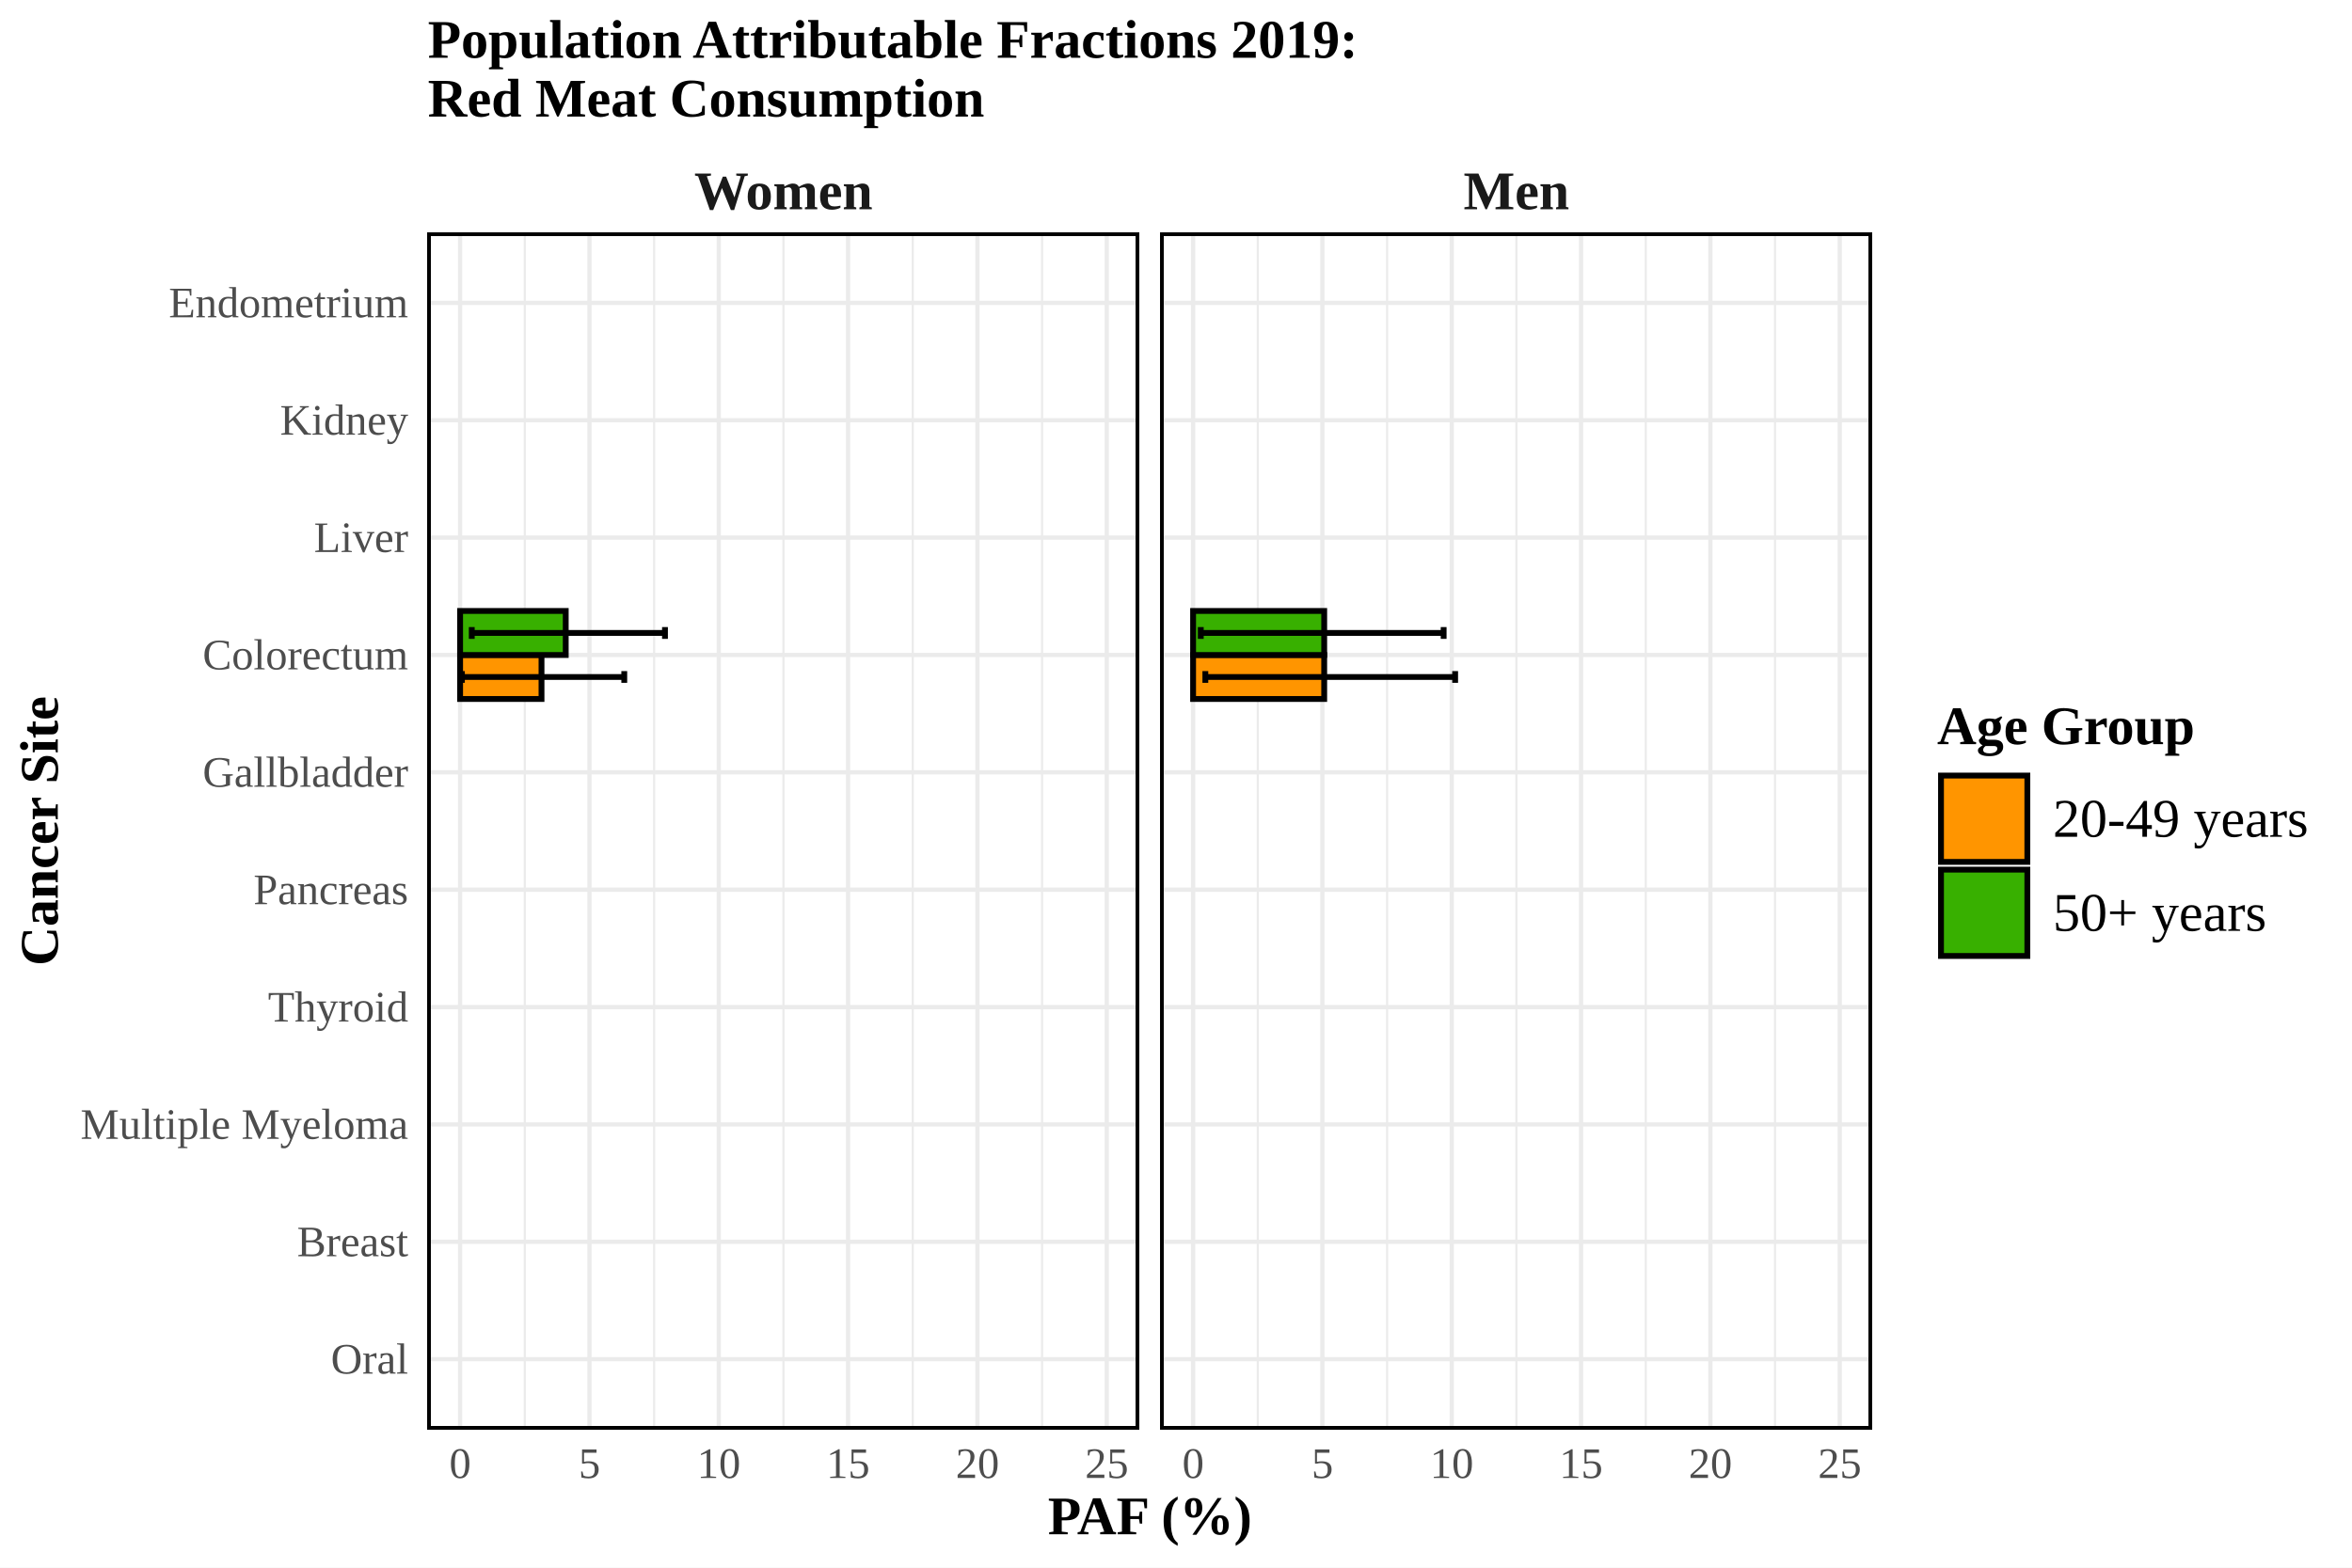
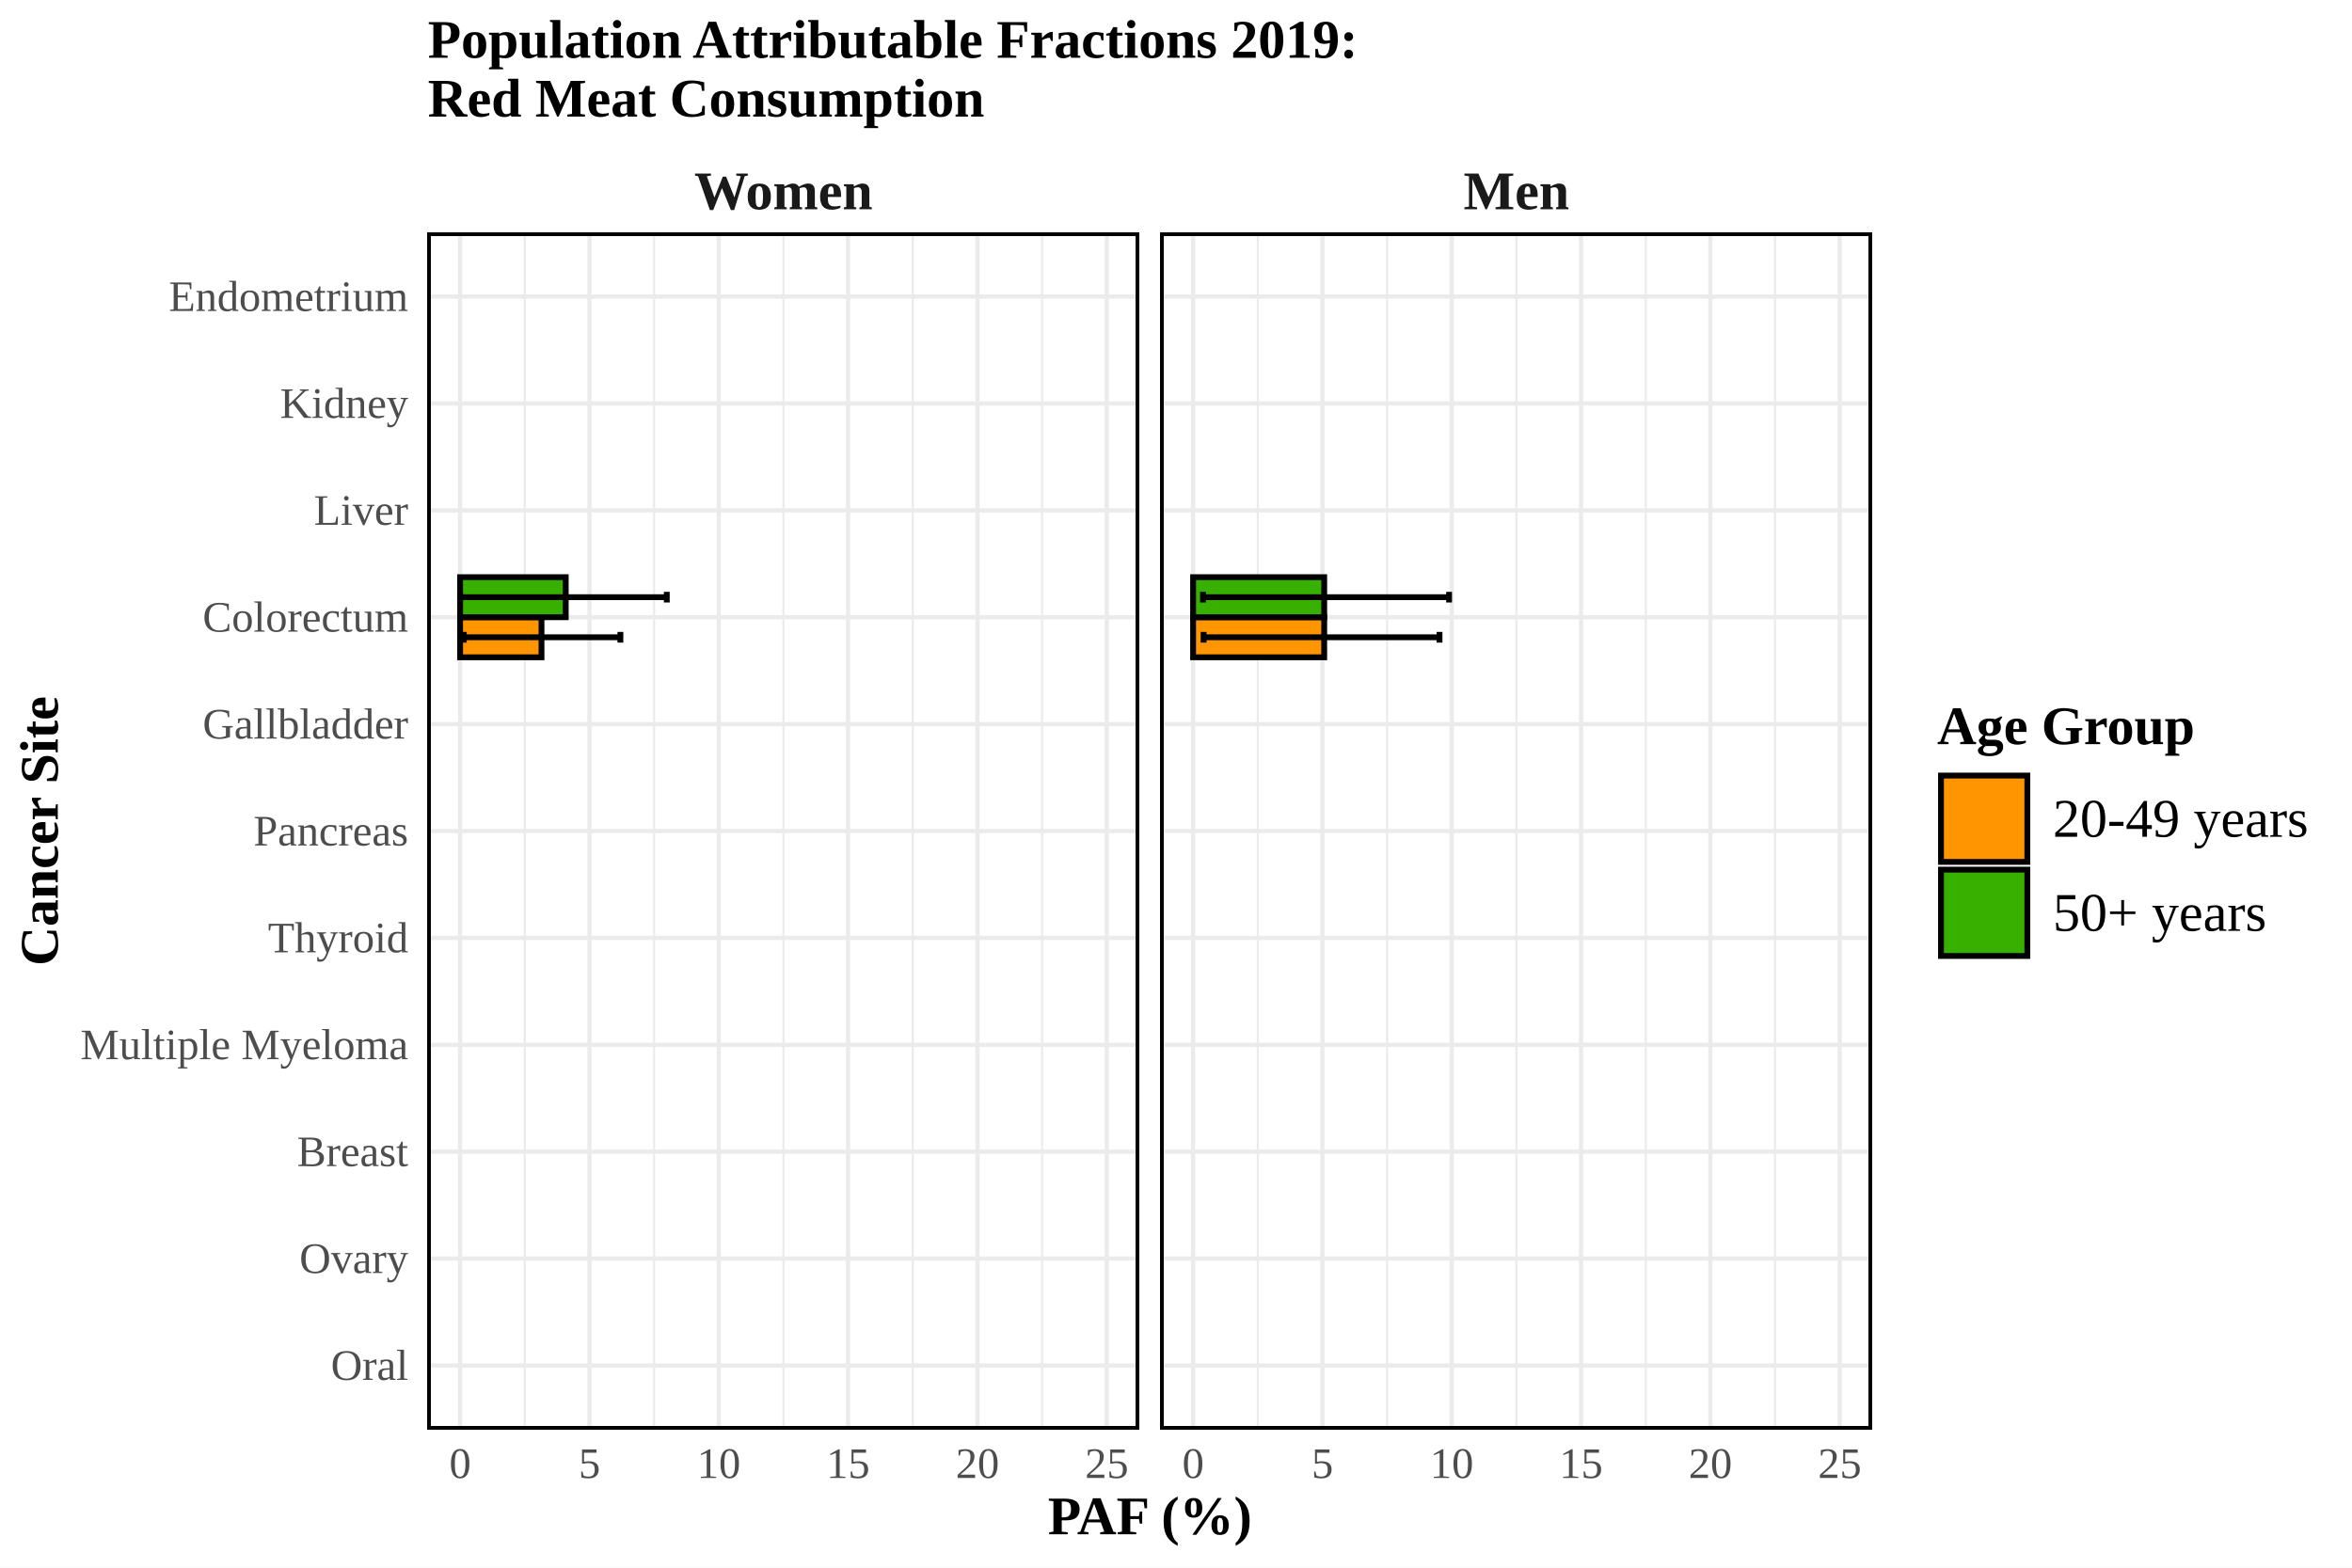
<svg xmlns="http://www.w3.org/2000/svg" class="svglite" width="432.00pt" height="288.00pt" viewBox="0 0 432.00 288.00">
  <defs>
    <style type="text/css">
    .svglite line, .svglite polyline, .svglite polygon, .svglite path, .svglite rect, .svglite circle {
      fill: none;
      stroke: #000000;
      stroke-linecap: round;
      stroke-linejoin: round;
      stroke-miterlimit: 10.00;
    }
    .svglite text {
      white-space: pre;
    }
  </style>
  </defs>
  <rect width="100%" height="100%" style="stroke: none; fill: #FFFFFF;" />
  <defs>
    <clipPath id="cpMC4wMHw0MzIuMDB8MC4wMHwyODguMDA=">
      <rect x="0.00" y="0.00" width="432.00" height="288.00" />
    </clipPath>
  </defs>
  <g clip-path="url(#cpMC4wMHw0MzIuMDB8MC4wMHwyODguMDA=)">
</g>
  <defs>
    <clipPath id="cpNzguNTh8MjA5LjIyfDQyLjcwfDI2Mi42Mw==">
      <rect x="78.58" y="42.70" width="130.64" height="219.93" />
    </clipPath>
  </defs>
  <g clip-path="url(#cpNzguNTh8MjA5LjIyfDQyLjcwfDI2Mi42Mw==)">
    <polyline points="96.39,262.63 96.39,42.70 " style="stroke-width: 0.39; stroke: #EBEBEB; stroke-linecap: butt;" />
    <polyline points="120.14,262.63 120.14,42.70 " style="stroke-width: 0.39; stroke: #EBEBEB; stroke-linecap: butt;" />
    <polyline points="143.90,262.63 143.90,42.70 " style="stroke-width: 0.39; stroke: #EBEBEB; stroke-linecap: butt;" />
    <polyline points="167.65,262.63 167.65,42.70 " style="stroke-width: 0.39; stroke: #EBEBEB; stroke-linecap: butt;" />
    <polyline points="191.40,262.63 191.40,42.70 " style="stroke-width: 0.39; stroke: #EBEBEB; stroke-linecap: butt;" />
-     <polyline points="78.58,249.69 209.22,249.69 " style="stroke-width: 0.78; stroke: #EBEBEB; stroke-linecap: butt;" />
-     <polyline points="78.58,228.13 209.22,228.13 " style="stroke-width: 0.78; stroke: #EBEBEB; stroke-linecap: butt;" />
-     <polyline points="78.58,206.57 209.22,206.57 " style="stroke-width: 0.78; stroke: #EBEBEB; stroke-linecap: butt;" />
-     <polyline points="78.58,185.01 209.22,185.01 " style="stroke-width: 0.78; stroke: #EBEBEB; stroke-linecap: butt;" />
-     <polyline points="78.58,163.45 209.22,163.45 " style="stroke-width: 0.78; stroke: #EBEBEB; stroke-linecap: butt;" />
-     <polyline points="78.58,141.88 209.22,141.88 " style="stroke-width: 0.78; stroke: #EBEBEB; stroke-linecap: butt;" />
-     <polyline points="78.58,120.32 209.22,120.32 " style="stroke-width: 0.78; stroke: #EBEBEB; stroke-linecap: butt;" />
-     <polyline points="78.58,98.76 209.22,98.76 " style="stroke-width: 0.78; stroke: #EBEBEB; stroke-linecap: butt;" />
-     <polyline points="78.58,77.20 209.22,77.20 " style="stroke-width: 0.78; stroke: #EBEBEB; stroke-linecap: butt;" />
-     <polyline points="78.58,55.64 209.22,55.64 " style="stroke-width: 0.78; stroke: #EBEBEB; stroke-linecap: butt;" />
+     <polyline points="78.58,250.85 209.22,250.85 " style="stroke-width: 0.78; stroke: #EBEBEB; stroke-linecap: butt;" />
+     <polyline points="78.58,231.21 209.22,231.21 " style="stroke-width: 0.78; stroke: #EBEBEB; stroke-linecap: butt;" />
+     <polyline points="78.58,211.58 209.22,211.58 " style="stroke-width: 0.78; stroke: #EBEBEB; stroke-linecap: butt;" />
+     <polyline points="78.58,191.94 209.22,191.94 " style="stroke-width: 0.78; stroke: #EBEBEB; stroke-linecap: butt;" />
+     <polyline points="78.58,172.30 209.22,172.30 " style="stroke-width: 0.78; stroke: #EBEBEB; stroke-linecap: butt;" />
+     <polyline points="78.58,152.67 209.22,152.67 " style="stroke-width: 0.78; stroke: #EBEBEB; stroke-linecap: butt;" />
+     <polyline points="78.58,133.03 209.22,133.03 " style="stroke-width: 0.78; stroke: #EBEBEB; stroke-linecap: butt;" />
+     <polyline points="78.58,113.39 209.22,113.39 " style="stroke-width: 0.78; stroke: #EBEBEB; stroke-linecap: butt;" />
+     <polyline points="78.58,93.76 209.22,93.76 " style="stroke-width: 0.78; stroke: #EBEBEB; stroke-linecap: butt;" />
+     <polyline points="78.58,74.12 209.22,74.12 " style="stroke-width: 0.78; stroke: #EBEBEB; stroke-linecap: butt;" />
+     <polyline points="78.58,54.48 209.22,54.48 " style="stroke-width: 0.78; stroke: #EBEBEB; stroke-linecap: butt;" />
    <polyline points="84.51,262.63 84.51,42.70 " style="stroke-width: 0.78; stroke: #EBEBEB; stroke-linecap: butt;" />
    <polyline points="108.27,262.63 108.27,42.70 " style="stroke-width: 0.78; stroke: #EBEBEB; stroke-linecap: butt;" />
    <polyline points="132.02,262.63 132.02,42.70 " style="stroke-width: 0.78; stroke: #EBEBEB; stroke-linecap: butt;" />
    <polyline points="155.77,262.63 155.77,42.70 " style="stroke-width: 0.78; stroke: #EBEBEB; stroke-linecap: butt;" />
    <polyline points="179.53,262.63 179.53,42.70 " style="stroke-width: 0.78; stroke: #EBEBEB; stroke-linecap: butt;" />
    <polyline points="203.28,262.63 203.28,42.70 " style="stroke-width: 0.78; stroke: #EBEBEB; stroke-linecap: butt;" />
-     <rect x="84.51" y="228.13" width="0.00" height="8.09" style="stroke-width: 1.07; stroke-linecap: butt; stroke-linejoin: miter; fill: #FF9500;" />
-     <rect x="84.51" y="220.05" width="0.00" height="8.09" style="stroke-width: 1.07; stroke-linecap: butt; stroke-linejoin: miter; fill: #38B000;" />
-     <rect x="84.51" y="120.32" width="14.95" height="8.09" style="stroke-width: 1.07; stroke-linecap: butt; stroke-linejoin: miter; fill: #FF9500;" />
-     <rect x="84.51" y="112.24" width="19.40" height="8.09" style="stroke-width: 1.07; stroke-linecap: butt; stroke-linejoin: miter; fill: #38B000;" />
-     <rect x="84.51" y="55.64" width="0.00" height="8.09" style="stroke-width: 1.07; stroke-linecap: butt; stroke-linejoin: miter; fill: #FF9500;" />
-     <rect x="84.51" y="47.55" width="0.00" height="8.09" style="stroke-width: 1.07; stroke-linecap: butt; stroke-linejoin: miter; fill: #38B000;" />
-     <rect x="84.51" y="141.88" width="0.00" height="8.09" style="stroke-width: 1.07; stroke-linecap: butt; stroke-linejoin: miter; fill: #FF9500;" />
-     <rect x="84.51" y="133.80" width="0.00" height="8.09" style="stroke-width: 1.07; stroke-linecap: butt; stroke-linejoin: miter; fill: #38B000;" />
-     <rect x="84.51" y="77.20" width="0.00" height="8.09" style="stroke-width: 1.07; stroke-linecap: butt; stroke-linejoin: miter; fill: #FF9500;" />
-     <rect x="84.51" y="69.11" width="0.00" height="8.09" style="stroke-width: 1.07; stroke-linecap: butt; stroke-linejoin: miter; fill: #38B000;" />
-     <rect x="84.51" y="98.76" width="0.00" height="8.09" style="stroke-width: 1.07; stroke-linecap: butt; stroke-linejoin: miter; fill: #FF9500;" />
-     <rect x="84.51" y="90.68" width="0.00" height="8.09" style="stroke-width: 1.07; stroke-linecap: butt; stroke-linejoin: miter; fill: #38B000;" />
-     <rect x="84.51" y="206.57" width="0.00" height="8.09" style="stroke-width: 1.07; stroke-linecap: butt; stroke-linejoin: miter; fill: #FF9500;" />
-     <rect x="84.51" y="198.49" width="0.00" height="8.09" style="stroke-width: 1.07; stroke-linecap: butt; stroke-linejoin: miter; fill: #38B000;" />
-     <rect x="84.51" y="249.69" width="0.00" height="8.09" style="stroke-width: 1.07; stroke-linecap: butt; stroke-linejoin: miter; fill: #FF9500;" />
-     <rect x="84.51" y="241.61" width="0.00" height="8.09" style="stroke-width: 1.07; stroke-linecap: butt; stroke-linejoin: miter; fill: #38B000;" />
-     <rect x="84.51" y="163.45" width="0.00" height="8.09" style="stroke-width: 1.07; stroke-linecap: butt; stroke-linejoin: miter; fill: #FF9500;" />
-     <rect x="84.51" y="155.36" width="0.00" height="8.09" style="stroke-width: 1.07; stroke-linecap: butt; stroke-linejoin: miter; fill: #38B000;" />
-     <rect x="84.51" y="185.01" width="0.00" height="8.09" style="stroke-width: 1.07; stroke-linecap: butt; stroke-linejoin: miter; fill: #FF9500;" />
-     <rect x="84.51" y="176.92" width="0.00" height="8.09" style="stroke-width: 1.07; stroke-linecap: butt; stroke-linejoin: miter; fill: #38B000;" />
-     <polyline points="114.66,125.44 114.66,123.29 " style="stroke-width: 1.07; stroke-linecap: butt;" />
-     <polyline points="114.66,124.37 84.84,124.37 " style="stroke-width: 1.07; stroke-linecap: butt;" />
-     <polyline points="84.84,125.44 84.84,123.29 " style="stroke-width: 1.07; stroke-linecap: butt;" />
-     <polyline points="122.14,117.36 122.14,115.20 " style="stroke-width: 1.07; stroke-linecap: butt;" />
-     <polyline points="122.14,116.28 86.65,116.28 " style="stroke-width: 1.07; stroke-linecap: butt;" />
-     <polyline points="86.65,117.36 86.65,115.20 " style="stroke-width: 1.07; stroke-linecap: butt;" />
+     <rect x="84.51" y="211.58" width="0.00" height="7.36" style="stroke-width: 1.07; stroke-linecap: butt; stroke-linejoin: miter; fill: #FF9500;" />
+     <rect x="84.51" y="204.21" width="0.00" height="7.36" style="stroke-width: 1.07; stroke-linecap: butt; stroke-linejoin: miter; fill: #38B000;" />
+     <rect x="84.51" y="113.39" width="14.95" height="7.36" style="stroke-width: 1.07; stroke-linecap: butt; stroke-linejoin: miter; fill: #FF9500;" />
+     <rect x="84.51" y="106.03" width="19.40" height="7.36" style="stroke-width: 1.07; stroke-linecap: butt; stroke-linejoin: miter; fill: #38B000;" />
+     <rect x="84.51" y="54.48" width="0.00" height="7.36" style="stroke-width: 1.07; stroke-linecap: butt; stroke-linejoin: miter; fill: #FF9500;" />
+     <rect x="84.51" y="47.12" width="0.00" height="7.36" style="stroke-width: 1.07; stroke-linecap: butt; stroke-linejoin: miter; fill: #38B000;" />
+     <rect x="84.51" y="133.03" width="0.00" height="7.36" style="stroke-width: 1.07; stroke-linecap: butt; stroke-linejoin: miter; fill: #FF9500;" />
+     <rect x="84.51" y="125.67" width="0.00" height="7.36" style="stroke-width: 1.07; stroke-linecap: butt; stroke-linejoin: miter; fill: #38B000;" />
+     <rect x="84.51" y="74.12" width="0.00" height="7.36" style="stroke-width: 1.07; stroke-linecap: butt; stroke-linejoin: miter; fill: #FF9500;" />
+     <rect x="84.51" y="66.75" width="0.00" height="7.36" style="stroke-width: 1.07; stroke-linecap: butt; stroke-linejoin: miter; fill: #38B000;" />
+     <rect x="84.51" y="93.76" width="0.00" height="7.36" style="stroke-width: 1.07; stroke-linecap: butt; stroke-linejoin: miter; fill: #FF9500;" />
+     <rect x="84.51" y="86.39" width="0.00" height="7.36" style="stroke-width: 1.07; stroke-linecap: butt; stroke-linejoin: miter; fill: #38B000;" />
+     <rect x="84.51" y="191.94" width="0.00" height="7.36" style="stroke-width: 1.07; stroke-linecap: butt; stroke-linejoin: miter; fill: #FF9500;" />
+     <rect x="84.51" y="184.58" width="0.00" height="7.36" style="stroke-width: 1.07; stroke-linecap: butt; stroke-linejoin: miter; fill: #38B000;" />
+     <rect x="84.51" y="250.85" width="0.00" height="7.36" style="stroke-width: 1.07; stroke-linecap: butt; stroke-linejoin: miter; fill: #FF9500;" />
+     <rect x="84.51" y="243.49" width="0.00" height="7.36" style="stroke-width: 1.07; stroke-linecap: butt; stroke-linejoin: miter; fill: #38B000;" />
+     <rect x="84.51" y="231.21" width="0.00" height="7.36" style="stroke-width: 1.07; stroke-linecap: butt; stroke-linejoin: miter; fill: #FF9500;" />
+     <rect x="84.51" y="223.85" width="0.00" height="7.36" style="stroke-width: 1.07; stroke-linecap: butt; stroke-linejoin: miter; fill: #38B000;" />
+     <rect x="84.51" y="152.67" width="0.00" height="7.36" style="stroke-width: 1.07; stroke-linecap: butt; stroke-linejoin: miter; fill: #FF9500;" />
+     <rect x="84.51" y="145.30" width="0.00" height="7.36" style="stroke-width: 1.07; stroke-linecap: butt; stroke-linejoin: miter; fill: #38B000;" />
+     <rect x="84.51" y="172.30" width="0.00" height="7.36" style="stroke-width: 1.07; stroke-linecap: butt; stroke-linejoin: miter; fill: #FF9500;" />
+     <rect x="84.51" y="164.94" width="0.00" height="7.36" style="stroke-width: 1.07; stroke-linecap: butt; stroke-linejoin: miter; fill: #38B000;" />
+     <polyline points="113.95,118.06 113.95,116.09 " style="stroke-width: 1.07; stroke-linecap: butt;" />
+     <polyline points="113.95,117.07 85.19,117.07 " style="stroke-width: 1.07; stroke-linecap: butt;" />
+     <polyline points="85.19,118.06 85.19,116.09 " style="stroke-width: 1.07; stroke-linecap: butt;" />
+     <polyline points="122.47,110.69 122.47,108.73 " style="stroke-width: 1.07; stroke-linecap: butt;" />
+     <polyline points="122.47,109.71 84.51,109.71 " style="stroke-width: 1.07; stroke-linecap: butt;" />
+     <polyline points="84.51,110.69 84.51,108.73 " style="stroke-width: 1.07; stroke-linecap: butt;" />
+     <rect x="78.58" y="42.70" width="130.64" height="219.93" style="stroke-width: 1.07; stroke-linecap: butt; stroke-linejoin: miter;" />
+     <rect x="78.58" y="42.70" width="130.64" height="219.93" style="stroke-width: 1.07; stroke-linecap: butt; stroke-linejoin: miter;" />
    <rect x="78.58" y="42.70" width="130.64" height="219.93" style="stroke-width: 1.07; stroke-linecap: butt; stroke-linejoin: miter;" />
    <rect x="78.58" y="42.70" width="130.64" height="219.93" style="stroke-width: 1.07; stroke-linecap: butt; stroke-linejoin: miter;" />
    <rect x="78.58" y="42.70" width="130.64" height="219.93" style="stroke-width: 1.07; stroke-linecap: butt; stroke-linejoin: miter;" />
    <rect x="78.58" y="42.70" width="130.64" height="219.93" style="stroke-width: 1.07; stroke-linecap: butt; stroke-linejoin: miter;" />
    <rect x="78.58" y="42.70" width="130.64" height="219.93" style="stroke-width: 1.07; stroke-linecap: butt; stroke-linejoin: miter;" />
    <rect x="78.58" y="42.70" width="130.64" height="219.93" style="stroke-width: 1.07; stroke-linecap: butt; stroke-linejoin: miter;" />
    <rect x="78.58" y="42.70" width="130.64" height="219.93" style="stroke-width: 1.07; stroke-linecap: butt; stroke-linejoin: miter;" />
    <rect x="78.58" y="42.70" width="130.64" height="219.93" style="stroke-width: 1.07; stroke-linecap: butt; stroke-linejoin: miter;" />
    <rect x="78.58" y="42.70" width="130.64" height="219.93" style="stroke-width: 1.07; stroke-linecap: butt; stroke-linejoin: miter;" />
    <rect x="78.58" y="42.70" width="130.64" height="219.93" style="stroke-width: 1.07; stroke-linecap: butt; stroke-linejoin: miter;" />
    <rect x="78.58" y="42.70" width="130.64" height="219.93" style="stroke-width: 1.07; stroke-linecap: butt; stroke-linejoin: miter;" />
    <rect x="78.58" y="42.70" width="130.64" height="219.93" style="stroke-width: 1.07; stroke-linecap: butt; stroke-linejoin: miter;" />
    <rect x="78.58" y="42.70" width="130.64" height="219.93" style="stroke-width: 1.07; stroke-linecap: butt; stroke-linejoin: miter;" />
    <rect x="78.58" y="42.70" width="130.64" height="219.93" style="stroke-width: 1.07; stroke-linecap: butt; stroke-linejoin: miter;" />
    <rect x="78.58" y="42.70" width="130.64" height="219.93" style="stroke-width: 1.07; stroke-linecap: butt; stroke-linejoin: miter;" />
    <rect x="78.58" y="42.70" width="130.64" height="219.93" style="stroke-width: 1.07; stroke-linecap: butt; stroke-linejoin: miter;" />
    <rect x="78.58" y="42.70" width="130.64" height="219.93" style="stroke-width: 1.07; stroke-linecap: butt; stroke-linejoin: miter;" />
    <rect x="78.58" y="42.70" width="130.64" height="219.93" style="stroke-width: 1.07; stroke-linecap: butt; stroke-linejoin: miter;" />
    <rect x="78.58" y="42.70" width="130.64" height="219.93" style="stroke-width: 1.07; stroke-linecap: butt; stroke-linejoin: miter;" />
    <rect x="78.58" y="42.70" width="130.64" height="219.93" style="stroke-width: 1.07; stroke-linecap: butt; stroke-linejoin: miter;" />
  </g>
  <g clip-path="url(#cpMC4wMHw0MzIuMDB8MC4wMHwyODguMDA=)">
</g>
  <defs>
    <clipPath id="cpMjEzLjIwfDM0My44NHw0Mi43MHwyNjIuNjM=">
      <rect x="213.20" y="42.70" width="130.64" height="219.93" />
    </clipPath>
  </defs>
  <g clip-path="url(#cpMjEzLjIwfDM0My44NHw0Mi43MHwyNjIuNjM=)">
    <polyline points="231.02,262.63 231.02,42.70 " style="stroke-width: 0.39; stroke: #EBEBEB; stroke-linecap: butt;" />
    <polyline points="254.77,262.63 254.77,42.70 " style="stroke-width: 0.39; stroke: #EBEBEB; stroke-linecap: butt;" />
    <polyline points="278.52,262.63 278.52,42.70 " style="stroke-width: 0.39; stroke: #EBEBEB; stroke-linecap: butt;" />
    <polyline points="302.28,262.63 302.28,42.70 " style="stroke-width: 0.39; stroke: #EBEBEB; stroke-linecap: butt;" />
    <polyline points="326.03,262.63 326.03,42.70 " style="stroke-width: 0.39; stroke: #EBEBEB; stroke-linecap: butt;" />
-     <polyline points="213.20,249.69 343.84,249.69 " style="stroke-width: 0.78; stroke: #EBEBEB; stroke-linecap: butt;" />
-     <polyline points="213.20,228.13 343.84,228.13 " style="stroke-width: 0.78; stroke: #EBEBEB; stroke-linecap: butt;" />
-     <polyline points="213.20,206.57 343.84,206.57 " style="stroke-width: 0.78; stroke: #EBEBEB; stroke-linecap: butt;" />
-     <polyline points="213.20,185.01 343.84,185.01 " style="stroke-width: 0.78; stroke: #EBEBEB; stroke-linecap: butt;" />
-     <polyline points="213.20,163.45 343.84,163.45 " style="stroke-width: 0.78; stroke: #EBEBEB; stroke-linecap: butt;" />
-     <polyline points="213.20,141.88 343.84,141.88 " style="stroke-width: 0.78; stroke: #EBEBEB; stroke-linecap: butt;" />
-     <polyline points="213.20,120.32 343.84,120.32 " style="stroke-width: 0.78; stroke: #EBEBEB; stroke-linecap: butt;" />
-     <polyline points="213.20,98.76 343.84,98.76 " style="stroke-width: 0.78; stroke: #EBEBEB; stroke-linecap: butt;" />
-     <polyline points="213.20,77.20 343.84,77.20 " style="stroke-width: 0.78; stroke: #EBEBEB; stroke-linecap: butt;" />
-     <polyline points="213.20,55.64 343.84,55.64 " style="stroke-width: 0.78; stroke: #EBEBEB; stroke-linecap: butt;" />
+     <polyline points="213.20,250.85 343.84,250.85 " style="stroke-width: 0.78; stroke: #EBEBEB; stroke-linecap: butt;" />
+     <polyline points="213.20,231.21 343.84,231.21 " style="stroke-width: 0.78; stroke: #EBEBEB; stroke-linecap: butt;" />
+     <polyline points="213.20,211.58 343.84,211.58 " style="stroke-width: 0.78; stroke: #EBEBEB; stroke-linecap: butt;" />
+     <polyline points="213.20,191.94 343.84,191.94 " style="stroke-width: 0.78; stroke: #EBEBEB; stroke-linecap: butt;" />
+     <polyline points="213.20,172.30 343.84,172.30 " style="stroke-width: 0.78; stroke: #EBEBEB; stroke-linecap: butt;" />
+     <polyline points="213.20,152.67 343.84,152.67 " style="stroke-width: 0.78; stroke: #EBEBEB; stroke-linecap: butt;" />
+     <polyline points="213.20,133.03 343.84,133.03 " style="stroke-width: 0.78; stroke: #EBEBEB; stroke-linecap: butt;" />
+     <polyline points="213.20,113.39 343.84,113.39 " style="stroke-width: 0.78; stroke: #EBEBEB; stroke-linecap: butt;" />
+     <polyline points="213.20,93.76 343.84,93.76 " style="stroke-width: 0.78; stroke: #EBEBEB; stroke-linecap: butt;" />
+     <polyline points="213.20,74.12 343.84,74.12 " style="stroke-width: 0.78; stroke: #EBEBEB; stroke-linecap: butt;" />
+     <polyline points="213.20,54.48 343.84,54.48 " style="stroke-width: 0.78; stroke: #EBEBEB; stroke-linecap: butt;" />
    <polyline points="219.14,262.63 219.14,42.70 " style="stroke-width: 0.78; stroke: #EBEBEB; stroke-linecap: butt;" />
    <polyline points="242.89,262.63 242.89,42.70 " style="stroke-width: 0.78; stroke: #EBEBEB; stroke-linecap: butt;" />
    <polyline points="266.65,262.63 266.65,42.70 " style="stroke-width: 0.78; stroke: #EBEBEB; stroke-linecap: butt;" />
    <polyline points="290.40,262.63 290.40,42.70 " style="stroke-width: 0.78; stroke: #EBEBEB; stroke-linecap: butt;" />
    <polyline points="314.15,262.63 314.15,42.70 " style="stroke-width: 0.78; stroke: #EBEBEB; stroke-linecap: butt;" />
    <polyline points="337.91,262.63 337.91,42.70 " style="stroke-width: 0.78; stroke: #EBEBEB; stroke-linecap: butt;" />
-     <rect x="219.14" y="228.13" width="0.00" height="8.09" style="stroke-width: 1.07; stroke-linecap: butt; stroke-linejoin: miter; fill: #FF9500;" />
-     <rect x="219.14" y="220.05" width="0.00" height="8.09" style="stroke-width: 1.07; stroke-linecap: butt; stroke-linejoin: miter; fill: #38B000;" />
-     <rect x="219.14" y="120.32" width="24.08" height="8.09" style="stroke-width: 1.07; stroke-linecap: butt; stroke-linejoin: miter; fill: #FF9500;" />
-     <rect x="219.14" y="112.24" width="24.08" height="8.09" style="stroke-width: 1.07; stroke-linecap: butt; stroke-linejoin: miter; fill: #38B000;" />
-     <rect x="219.14" y="55.64" width="0.00" height="8.09" style="stroke-width: 1.07; stroke-linecap: butt; stroke-linejoin: miter; fill: #FF9500;" />
-     <rect x="219.14" y="47.55" width="0.00" height="8.09" style="stroke-width: 1.07; stroke-linecap: butt; stroke-linejoin: miter; fill: #38B000;" />
-     <rect x="219.14" y="141.88" width="0.00" height="8.09" style="stroke-width: 1.07; stroke-linecap: butt; stroke-linejoin: miter; fill: #FF9500;" />
-     <rect x="219.14" y="133.80" width="0.00" height="8.09" style="stroke-width: 1.07; stroke-linecap: butt; stroke-linejoin: miter; fill: #38B000;" />
-     <rect x="219.14" y="77.20" width="0.00" height="8.09" style="stroke-width: 1.07; stroke-linecap: butt; stroke-linejoin: miter; fill: #FF9500;" />
-     <rect x="219.14" y="69.11" width="0.00" height="8.09" style="stroke-width: 1.07; stroke-linecap: butt; stroke-linejoin: miter; fill: #38B000;" />
-     <rect x="219.14" y="98.76" width="0.00" height="8.09" style="stroke-width: 1.07; stroke-linecap: butt; stroke-linejoin: miter; fill: #FF9500;" />
-     <rect x="219.14" y="90.68" width="0.00" height="8.09" style="stroke-width: 1.07; stroke-linecap: butt; stroke-linejoin: miter; fill: #38B000;" />
-     <rect x="219.14" y="206.57" width="0.00" height="8.09" style="stroke-width: 1.07; stroke-linecap: butt; stroke-linejoin: miter; fill: #FF9500;" />
-     <rect x="219.14" y="198.49" width="0.00" height="8.09" style="stroke-width: 1.07; stroke-linecap: butt; stroke-linejoin: miter; fill: #38B000;" />
-     <rect x="219.14" y="249.69" width="0.00" height="8.09" style="stroke-width: 1.07; stroke-linecap: butt; stroke-linejoin: miter; fill: #FF9500;" />
-     <rect x="219.14" y="241.61" width="0.00" height="8.09" style="stroke-width: 1.07; stroke-linecap: butt; stroke-linejoin: miter; fill: #38B000;" />
-     <rect x="219.14" y="163.45" width="0.00" height="8.09" style="stroke-width: 1.07; stroke-linecap: butt; stroke-linejoin: miter; fill: #FF9500;" />
-     <rect x="219.14" y="155.36" width="0.00" height="8.09" style="stroke-width: 1.07; stroke-linecap: butt; stroke-linejoin: miter; fill: #38B000;" />
-     <rect x="219.14" y="185.01" width="0.00" height="8.09" style="stroke-width: 1.07; stroke-linecap: butt; stroke-linejoin: miter; fill: #FF9500;" />
-     <rect x="219.14" y="176.92" width="0.00" height="8.09" style="stroke-width: 1.07; stroke-linecap: butt; stroke-linejoin: miter; fill: #38B000;" />
-     <polyline points="267.27,125.44 267.27,123.29 " style="stroke-width: 1.07; stroke-linecap: butt;" />
-     <polyline points="267.27,124.37 221.39,124.37 " style="stroke-width: 1.07; stroke-linecap: butt;" />
-     <polyline points="221.39,125.44 221.39,123.29 " style="stroke-width: 1.07; stroke-linecap: butt;" />
-     <polyline points="265.16,117.36 265.16,115.20 " style="stroke-width: 1.07; stroke-linecap: butt;" />
-     <polyline points="265.16,116.28 220.55,116.28 " style="stroke-width: 1.07; stroke-linecap: butt;" />
-     <polyline points="220.55,117.36 220.55,115.20 " style="stroke-width: 1.07; stroke-linecap: butt;" />
+     <rect x="219.14" y="211.58" width="0.00" height="7.36" style="stroke-width: 1.07; stroke-linecap: butt; stroke-linejoin: miter; fill: #FF9500;" />
+     <rect x="219.14" y="204.21" width="0.00" height="7.36" style="stroke-width: 1.07; stroke-linecap: butt; stroke-linejoin: miter; fill: #38B000;" />
+     <rect x="219.14" y="113.39" width="24.08" height="7.36" style="stroke-width: 1.07; stroke-linecap: butt; stroke-linejoin: miter; fill: #FF9500;" />
+     <rect x="219.14" y="106.03" width="24.08" height="7.36" style="stroke-width: 1.07; stroke-linecap: butt; stroke-linejoin: miter; fill: #38B000;" />
+     <rect x="219.14" y="54.48" width="0.00" height="7.36" style="stroke-width: 1.07; stroke-linecap: butt; stroke-linejoin: miter; fill: #FF9500;" />
+     <rect x="219.14" y="47.12" width="0.00" height="7.36" style="stroke-width: 1.07; stroke-linecap: butt; stroke-linejoin: miter; fill: #38B000;" />
+     <rect x="219.14" y="133.03" width="0.00" height="7.36" style="stroke-width: 1.07; stroke-linecap: butt; stroke-linejoin: miter; fill: #FF9500;" />
+     <rect x="219.14" y="125.67" width="0.00" height="7.36" style="stroke-width: 1.07; stroke-linecap: butt; stroke-linejoin: miter; fill: #38B000;" />
+     <rect x="219.14" y="74.12" width="0.00" height="7.36" style="stroke-width: 1.07; stroke-linecap: butt; stroke-linejoin: miter; fill: #FF9500;" />
+     <rect x="219.14" y="66.75" width="0.00" height="7.36" style="stroke-width: 1.07; stroke-linecap: butt; stroke-linejoin: miter; fill: #38B000;" />
+     <rect x="219.14" y="93.76" width="0.00" height="7.36" style="stroke-width: 1.07; stroke-linecap: butt; stroke-linejoin: miter; fill: #FF9500;" />
+     <rect x="219.14" y="86.39" width="0.00" height="7.36" style="stroke-width: 1.07; stroke-linecap: butt; stroke-linejoin: miter; fill: #38B000;" />
+     <rect x="219.14" y="191.94" width="0.00" height="7.36" style="stroke-width: 1.07; stroke-linecap: butt; stroke-linejoin: miter; fill: #FF9500;" />
+     <rect x="219.14" y="184.58" width="0.00" height="7.36" style="stroke-width: 1.07; stroke-linecap: butt; stroke-linejoin: miter; fill: #38B000;" />
+     <rect x="219.14" y="250.85" width="0.00" height="7.36" style="stroke-width: 1.07; stroke-linecap: butt; stroke-linejoin: miter; fill: #FF9500;" />
+     <rect x="219.14" y="243.49" width="0.00" height="7.36" style="stroke-width: 1.07; stroke-linecap: butt; stroke-linejoin: miter; fill: #38B000;" />
+     <rect x="219.14" y="231.21" width="0.00" height="7.36" style="stroke-width: 1.07; stroke-linecap: butt; stroke-linejoin: miter; fill: #FF9500;" />
+     <rect x="219.14" y="223.85" width="0.00" height="7.36" style="stroke-width: 1.07; stroke-linecap: butt; stroke-linejoin: miter; fill: #38B000;" />
+     <rect x="219.14" y="152.67" width="0.00" height="7.36" style="stroke-width: 1.07; stroke-linecap: butt; stroke-linejoin: miter; fill: #FF9500;" />
+     <rect x="219.14" y="145.30" width="0.00" height="7.36" style="stroke-width: 1.07; stroke-linecap: butt; stroke-linejoin: miter; fill: #38B000;" />
+     <rect x="219.14" y="172.30" width="0.00" height="7.36" style="stroke-width: 1.07; stroke-linecap: butt; stroke-linejoin: miter; fill: #FF9500;" />
+     <rect x="219.14" y="164.94" width="0.00" height="7.36" style="stroke-width: 1.07; stroke-linecap: butt; stroke-linejoin: miter; fill: #38B000;" />
+     <polyline points="264.40,118.06 264.40,116.09 " style="stroke-width: 1.07; stroke-linecap: butt;" />
+     <polyline points="264.40,117.07 221.07,117.07 " style="stroke-width: 1.07; stroke-linecap: butt;" />
+     <polyline points="221.07,118.06 221.07,116.09 " style="stroke-width: 1.07; stroke-linecap: butt;" />
+     <polyline points="266.16,110.69 266.16,108.73 " style="stroke-width: 1.07; stroke-linecap: butt;" />
+     <polyline points="266.16,109.71 220.96,109.71 " style="stroke-width: 1.07; stroke-linecap: butt;" />
+     <polyline points="220.96,110.69 220.96,108.73 " style="stroke-width: 1.07; stroke-linecap: butt;" />
+     <rect x="213.20" y="42.70" width="130.64" height="219.93" style="stroke-width: 1.07; stroke-linecap: butt; stroke-linejoin: miter;" />
+     <rect x="213.20" y="42.70" width="130.64" height="219.93" style="stroke-width: 1.07; stroke-linecap: butt; stroke-linejoin: miter;" />
    <rect x="213.20" y="42.70" width="130.64" height="219.93" style="stroke-width: 1.07; stroke-linecap: butt; stroke-linejoin: miter;" />
    <rect x="213.20" y="42.70" width="130.64" height="219.93" style="stroke-width: 1.07; stroke-linecap: butt; stroke-linejoin: miter;" />
    <rect x="213.20" y="42.70" width="130.64" height="219.93" style="stroke-width: 1.07; stroke-linecap: butt; stroke-linejoin: miter;" />
    <rect x="213.20" y="42.70" width="130.64" height="219.93" style="stroke-width: 1.07; stroke-linecap: butt; stroke-linejoin: miter;" />
    <rect x="213.20" y="42.70" width="130.64" height="219.93" style="stroke-width: 1.07; stroke-linecap: butt; stroke-linejoin: miter;" />
    <rect x="213.20" y="42.70" width="130.64" height="219.93" style="stroke-width: 1.07; stroke-linecap: butt; stroke-linejoin: miter;" />
    <rect x="213.20" y="42.70" width="130.64" height="219.93" style="stroke-width: 1.07; stroke-linecap: butt; stroke-linejoin: miter;" />
    <rect x="213.20" y="42.70" width="130.64" height="219.93" style="stroke-width: 1.07; stroke-linecap: butt; stroke-linejoin: miter;" />
    <rect x="213.20" y="42.70" width="130.64" height="219.93" style="stroke-width: 1.07; stroke-linecap: butt; stroke-linejoin: miter;" />
    <rect x="213.20" y="42.70" width="130.64" height="219.93" style="stroke-width: 1.07; stroke-linecap: butt; stroke-linejoin: miter;" />
    <rect x="213.20" y="42.70" width="130.64" height="219.93" style="stroke-width: 1.07; stroke-linecap: butt; stroke-linejoin: miter;" />
    <rect x="213.20" y="42.70" width="130.64" height="219.93" style="stroke-width: 1.07; stroke-linecap: butt; stroke-linejoin: miter;" />
    <rect x="213.20" y="42.70" width="130.64" height="219.93" style="stroke-width: 1.07; stroke-linecap: butt; stroke-linejoin: miter;" />
    <rect x="213.20" y="42.70" width="130.64" height="219.93" style="stroke-width: 1.07; stroke-linecap: butt; stroke-linejoin: miter;" />
    <rect x="213.20" y="42.70" width="130.64" height="219.93" style="stroke-width: 1.07; stroke-linecap: butt; stroke-linejoin: miter;" />
    <rect x="213.20" y="42.70" width="130.64" height="219.93" style="stroke-width: 1.07; stroke-linecap: butt; stroke-linejoin: miter;" />
    <rect x="213.20" y="42.70" width="130.64" height="219.93" style="stroke-width: 1.07; stroke-linecap: butt; stroke-linejoin: miter;" />
    <rect x="213.20" y="42.70" width="130.64" height="219.93" style="stroke-width: 1.07; stroke-linecap: butt; stroke-linejoin: miter;" />
    <rect x="213.20" y="42.70" width="130.64" height="219.93" style="stroke-width: 1.07; stroke-linecap: butt; stroke-linejoin: miter;" />
    <rect x="213.20" y="42.70" width="130.64" height="219.93" style="stroke-width: 1.07; stroke-linecap: butt; stroke-linejoin: miter;" />
  </g>
  <g clip-path="url(#cpMC4wMHw0MzIuMDB8MC4wMHwyODguMDA=)">
</g>
  <defs>
    <clipPath id="cpNzguNTh8MjA5LjIyfDI3LjU1fDQyLjcw">
      <rect x="78.58" y="27.55" width="130.64" height="15.15" />
    </clipPath>
  </defs>
  <g clip-path="url(#cpNzguNTh8MjA5LjIyfDI3LjU1fDQyLjcw)">
    <text x="143.90" y="38.44" text-anchor="middle" style="font-size: 10.00px; font-weight: bold;fill: #1A1A1A; font-family: &quot;Times New Roman&quot;;" textLength="32.79px" lengthAdjust="spacingAndGlyphs">Women</text>
  </g>
  <g clip-path="url(#cpMC4wMHw0MzIuMDB8MC4wMHwyODguMDA=)">
</g>
  <defs>
    <clipPath id="cpMjEzLjIwfDM0My44NHwyNy41NXw0Mi43MA==">
      <rect x="213.20" y="27.55" width="130.64" height="15.15" />
    </clipPath>
  </defs>
  <g clip-path="url(#cpMjEzLjIwfDM0My44NHwyNy41NXw0Mi43MA==)">
    <text x="278.52" y="38.44" text-anchor="middle" style="font-size: 10.00px; font-weight: bold;fill: #1A1A1A; font-family: &quot;Times New Roman&quot;;" textLength="19.45px" lengthAdjust="spacingAndGlyphs">Men</text>
  </g>
  <g clip-path="url(#cpMC4wMHw0MzIuMDB8MC4wMHwyODguMDA=)">
    <text x="84.51" y="271.52" text-anchor="middle" style="font-size: 8.00px;fill: #4D4D4D; font-family: &quot;Times New Roman&quot;;" textLength="4.00px" lengthAdjust="spacingAndGlyphs">0</text>
    <text x="108.27" y="271.52" text-anchor="middle" style="font-size: 8.00px;fill: #4D4D4D; font-family: &quot;Times New Roman&quot;;" textLength="4.00px" lengthAdjust="spacingAndGlyphs">5</text>
    <text x="132.02" y="271.52" text-anchor="middle" style="font-size: 8.00px;fill: #4D4D4D; font-family: &quot;Times New Roman&quot;;" textLength="8.01px" lengthAdjust="spacingAndGlyphs">10</text>
    <text x="155.77" y="271.52" text-anchor="middle" style="font-size: 8.00px;fill: #4D4D4D; font-family: &quot;Times New Roman&quot;;" textLength="8.01px" lengthAdjust="spacingAndGlyphs">15</text>
    <text x="179.53" y="271.52" text-anchor="middle" style="font-size: 8.00px;fill: #4D4D4D; font-family: &quot;Times New Roman&quot;;" textLength="8.01px" lengthAdjust="spacingAndGlyphs">20</text>
    <text x="203.28" y="271.52" text-anchor="middle" style="font-size: 8.00px;fill: #4D4D4D; font-family: &quot;Times New Roman&quot;;" textLength="8.01px" lengthAdjust="spacingAndGlyphs">25</text>
    <text x="219.14" y="271.52" text-anchor="middle" style="font-size: 8.00px;fill: #4D4D4D; font-family: &quot;Times New Roman&quot;;" textLength="4.00px" lengthAdjust="spacingAndGlyphs">0</text>
    <text x="242.89" y="271.52" text-anchor="middle" style="font-size: 8.00px;fill: #4D4D4D; font-family: &quot;Times New Roman&quot;;" textLength="4.00px" lengthAdjust="spacingAndGlyphs">5</text>
    <text x="266.65" y="271.52" text-anchor="middle" style="font-size: 8.00px;fill: #4D4D4D; font-family: &quot;Times New Roman&quot;;" textLength="8.01px" lengthAdjust="spacingAndGlyphs">10</text>
    <text x="290.40" y="271.52" text-anchor="middle" style="font-size: 8.00px;fill: #4D4D4D; font-family: &quot;Times New Roman&quot;;" textLength="8.01px" lengthAdjust="spacingAndGlyphs">15</text>
    <text x="314.15" y="271.52" text-anchor="middle" style="font-size: 8.00px;fill: #4D4D4D; font-family: &quot;Times New Roman&quot;;" textLength="8.01px" lengthAdjust="spacingAndGlyphs">20</text>
    <text x="337.91" y="271.52" text-anchor="middle" style="font-size: 8.00px;fill: #4D4D4D; font-family: &quot;Times New Roman&quot;;" textLength="8.01px" lengthAdjust="spacingAndGlyphs">25</text>
-     <text x="74.99" y="252.34" text-anchor="end" style="font-size: 8.00px;fill: #4D4D4D; font-family: &quot;Times New Roman&quot;;" textLength="14.21px" lengthAdjust="spacingAndGlyphs">Oral</text>
-     <text x="74.99" y="230.78" text-anchor="end" style="font-size: 8.00px;fill: #4D4D4D; font-family: &quot;Times New Roman&quot;;" textLength="20.43px" lengthAdjust="spacingAndGlyphs">Breast</text>
-     <text x="74.99" y="209.22" text-anchor="end" style="font-size: 8.00px;fill: #4D4D4D; font-family: &quot;Times New Roman&quot;;" textLength="60.24px" lengthAdjust="spacingAndGlyphs">Multiple Myeloma</text>
-     <text x="74.99" y="187.66" text-anchor="end" style="font-size: 8.00px;fill: #4D4D4D; font-family: &quot;Times New Roman&quot;;" textLength="25.79px" lengthAdjust="spacingAndGlyphs">Thyroid</text>
-     <text x="74.99" y="166.10" text-anchor="end" style="font-size: 8.00px;fill: #4D4D4D; font-family: &quot;Times New Roman&quot;;" textLength="28.43px" lengthAdjust="spacingAndGlyphs">Pancreas</text>
-     <text x="74.99" y="144.53" text-anchor="end" style="font-size: 8.00px;fill: #4D4D4D; font-family: &quot;Times New Roman&quot;;" textLength="37.77px" lengthAdjust="spacingAndGlyphs">Gallbladder</text>
-     <text x="74.99" y="122.97" text-anchor="end" style="font-size: 8.00px;fill: #4D4D4D; font-family: &quot;Times New Roman&quot;;" textLength="37.78px" lengthAdjust="spacingAndGlyphs">Colorectum</text>
-     <text x="74.99" y="101.41" text-anchor="end" style="font-size: 8.00px;fill: #4D4D4D; font-family: &quot;Times New Roman&quot;;" textLength="17.33px" lengthAdjust="spacingAndGlyphs">Liver</text>
-     <text x="74.99" y="79.85" text-anchor="end" style="font-size: 8.00px;fill: #4D4D4D; font-family: &quot;Times New Roman&quot;;" textLength="23.56px" lengthAdjust="spacingAndGlyphs">Kidney</text>
-     <text x="74.99" y="58.29" text-anchor="end" style="font-size: 8.00px;fill: #4D4D4D; font-family: &quot;Times New Roman&quot;;" textLength="44.01px" lengthAdjust="spacingAndGlyphs">Endometrium</text>
+     <text x="74.99" y="253.50" text-anchor="end" style="font-size: 8.00px;fill: #4D4D4D; font-family: &quot;Times New Roman&quot;;" textLength="14.21px" lengthAdjust="spacingAndGlyphs">Oral</text>
+     <text x="74.99" y="233.86" text-anchor="end" style="font-size: 8.00px;fill: #4D4D4D; font-family: &quot;Times New Roman&quot;;" textLength="19.99px" lengthAdjust="spacingAndGlyphs">Ovary</text>
+     <text x="74.99" y="214.23" text-anchor="end" style="font-size: 8.00px;fill: #4D4D4D; font-family: &quot;Times New Roman&quot;;" textLength="20.43px" lengthAdjust="spacingAndGlyphs">Breast</text>
+     <text x="74.99" y="194.59" text-anchor="end" style="font-size: 8.00px;fill: #4D4D4D; font-family: &quot;Times New Roman&quot;;" textLength="60.24px" lengthAdjust="spacingAndGlyphs">Multiple Myeloma</text>
+     <text x="74.99" y="174.95" text-anchor="end" style="font-size: 8.00px;fill: #4D4D4D; font-family: &quot;Times New Roman&quot;;" textLength="25.79px" lengthAdjust="spacingAndGlyphs">Thyroid</text>
+     <text x="74.99" y="155.32" text-anchor="end" style="font-size: 8.00px;fill: #4D4D4D; font-family: &quot;Times New Roman&quot;;" textLength="28.43px" lengthAdjust="spacingAndGlyphs">Pancreas</text>
+     <text x="74.99" y="135.68" text-anchor="end" style="font-size: 8.00px;fill: #4D4D4D; font-family: &quot;Times New Roman&quot;;" textLength="37.77px" lengthAdjust="spacingAndGlyphs">Gallbladder</text>
+     <text x="74.99" y="116.04" text-anchor="end" style="font-size: 8.00px;fill: #4D4D4D; font-family: &quot;Times New Roman&quot;;" textLength="37.78px" lengthAdjust="spacingAndGlyphs">Colorectum</text>
+     <text x="74.99" y="96.41" text-anchor="end" style="font-size: 8.00px;fill: #4D4D4D; font-family: &quot;Times New Roman&quot;;" textLength="17.33px" lengthAdjust="spacingAndGlyphs">Liver</text>
+     <text x="74.99" y="76.77" text-anchor="end" style="font-size: 8.00px;fill: #4D4D4D; font-family: &quot;Times New Roman&quot;;" textLength="23.56px" lengthAdjust="spacingAndGlyphs">Kidney</text>
+     <text x="74.99" y="57.13" text-anchor="end" style="font-size: 8.00px;fill: #4D4D4D; font-family: &quot;Times New Roman&quot;;" textLength="44.01px" lengthAdjust="spacingAndGlyphs">Endometrium</text>
    <text x="211.21" y="281.86" text-anchor="middle" style="font-size: 10.00px; font-weight: bold; font-family: &quot;Times New Roman&quot;;" textLength="37.48px" lengthAdjust="spacingAndGlyphs">PAF (%)</text>
    <text transform="translate(10.61,152.67) rotate(-90)" text-anchor="middle" style="font-size: 10.00px; font-weight: bold; font-family: &quot;Times New Roman&quot;;" textLength="49.56px" lengthAdjust="spacingAndGlyphs">Cancer Site</text>
    <text x="355.80" y="136.71" style="font-size: 10.00px; font-weight: bold; font-family: &quot;Times New Roman&quot;;" textLength="47.34px" lengthAdjust="spacingAndGlyphs">Age Group</text>
    <rect x="356.51" y="142.48" width="15.86" height="15.86" style="stroke-width: 1.07; stroke-linecap: butt; stroke-linejoin: miter; fill: #FF9500;" />
    <rect x="356.51" y="159.76" width="15.86" height="15.86" style="stroke-width: 1.07; stroke-linecap: butt; stroke-linejoin: miter; fill: #38B000;" />
    <text x="377.06" y="153.72" style="font-size: 10.00px; font-family: &quot;Times New Roman&quot;;" textLength="46.97px" lengthAdjust="spacingAndGlyphs">20-49 years</text>
    <text x="377.06" y="171.00" style="font-size: 10.00px; font-family: &quot;Times New Roman&quot;;" textLength="39.26px" lengthAdjust="spacingAndGlyphs">50+ years</text>
    <text x="78.58" y="10.61" style="font-size: 10.00px; font-weight: bold; font-family: &quot;Times New Roman&quot;;" textLength="170.94px" lengthAdjust="spacingAndGlyphs">Population Attributable Fractions 2019:</text>
    <text x="78.58" y="21.41" style="font-size: 10.00px; font-weight: bold; font-family: &quot;Times New Roman&quot;;" textLength="102.28px" lengthAdjust="spacingAndGlyphs">Red Meat Consumption</text>
  </g>
</svg>
